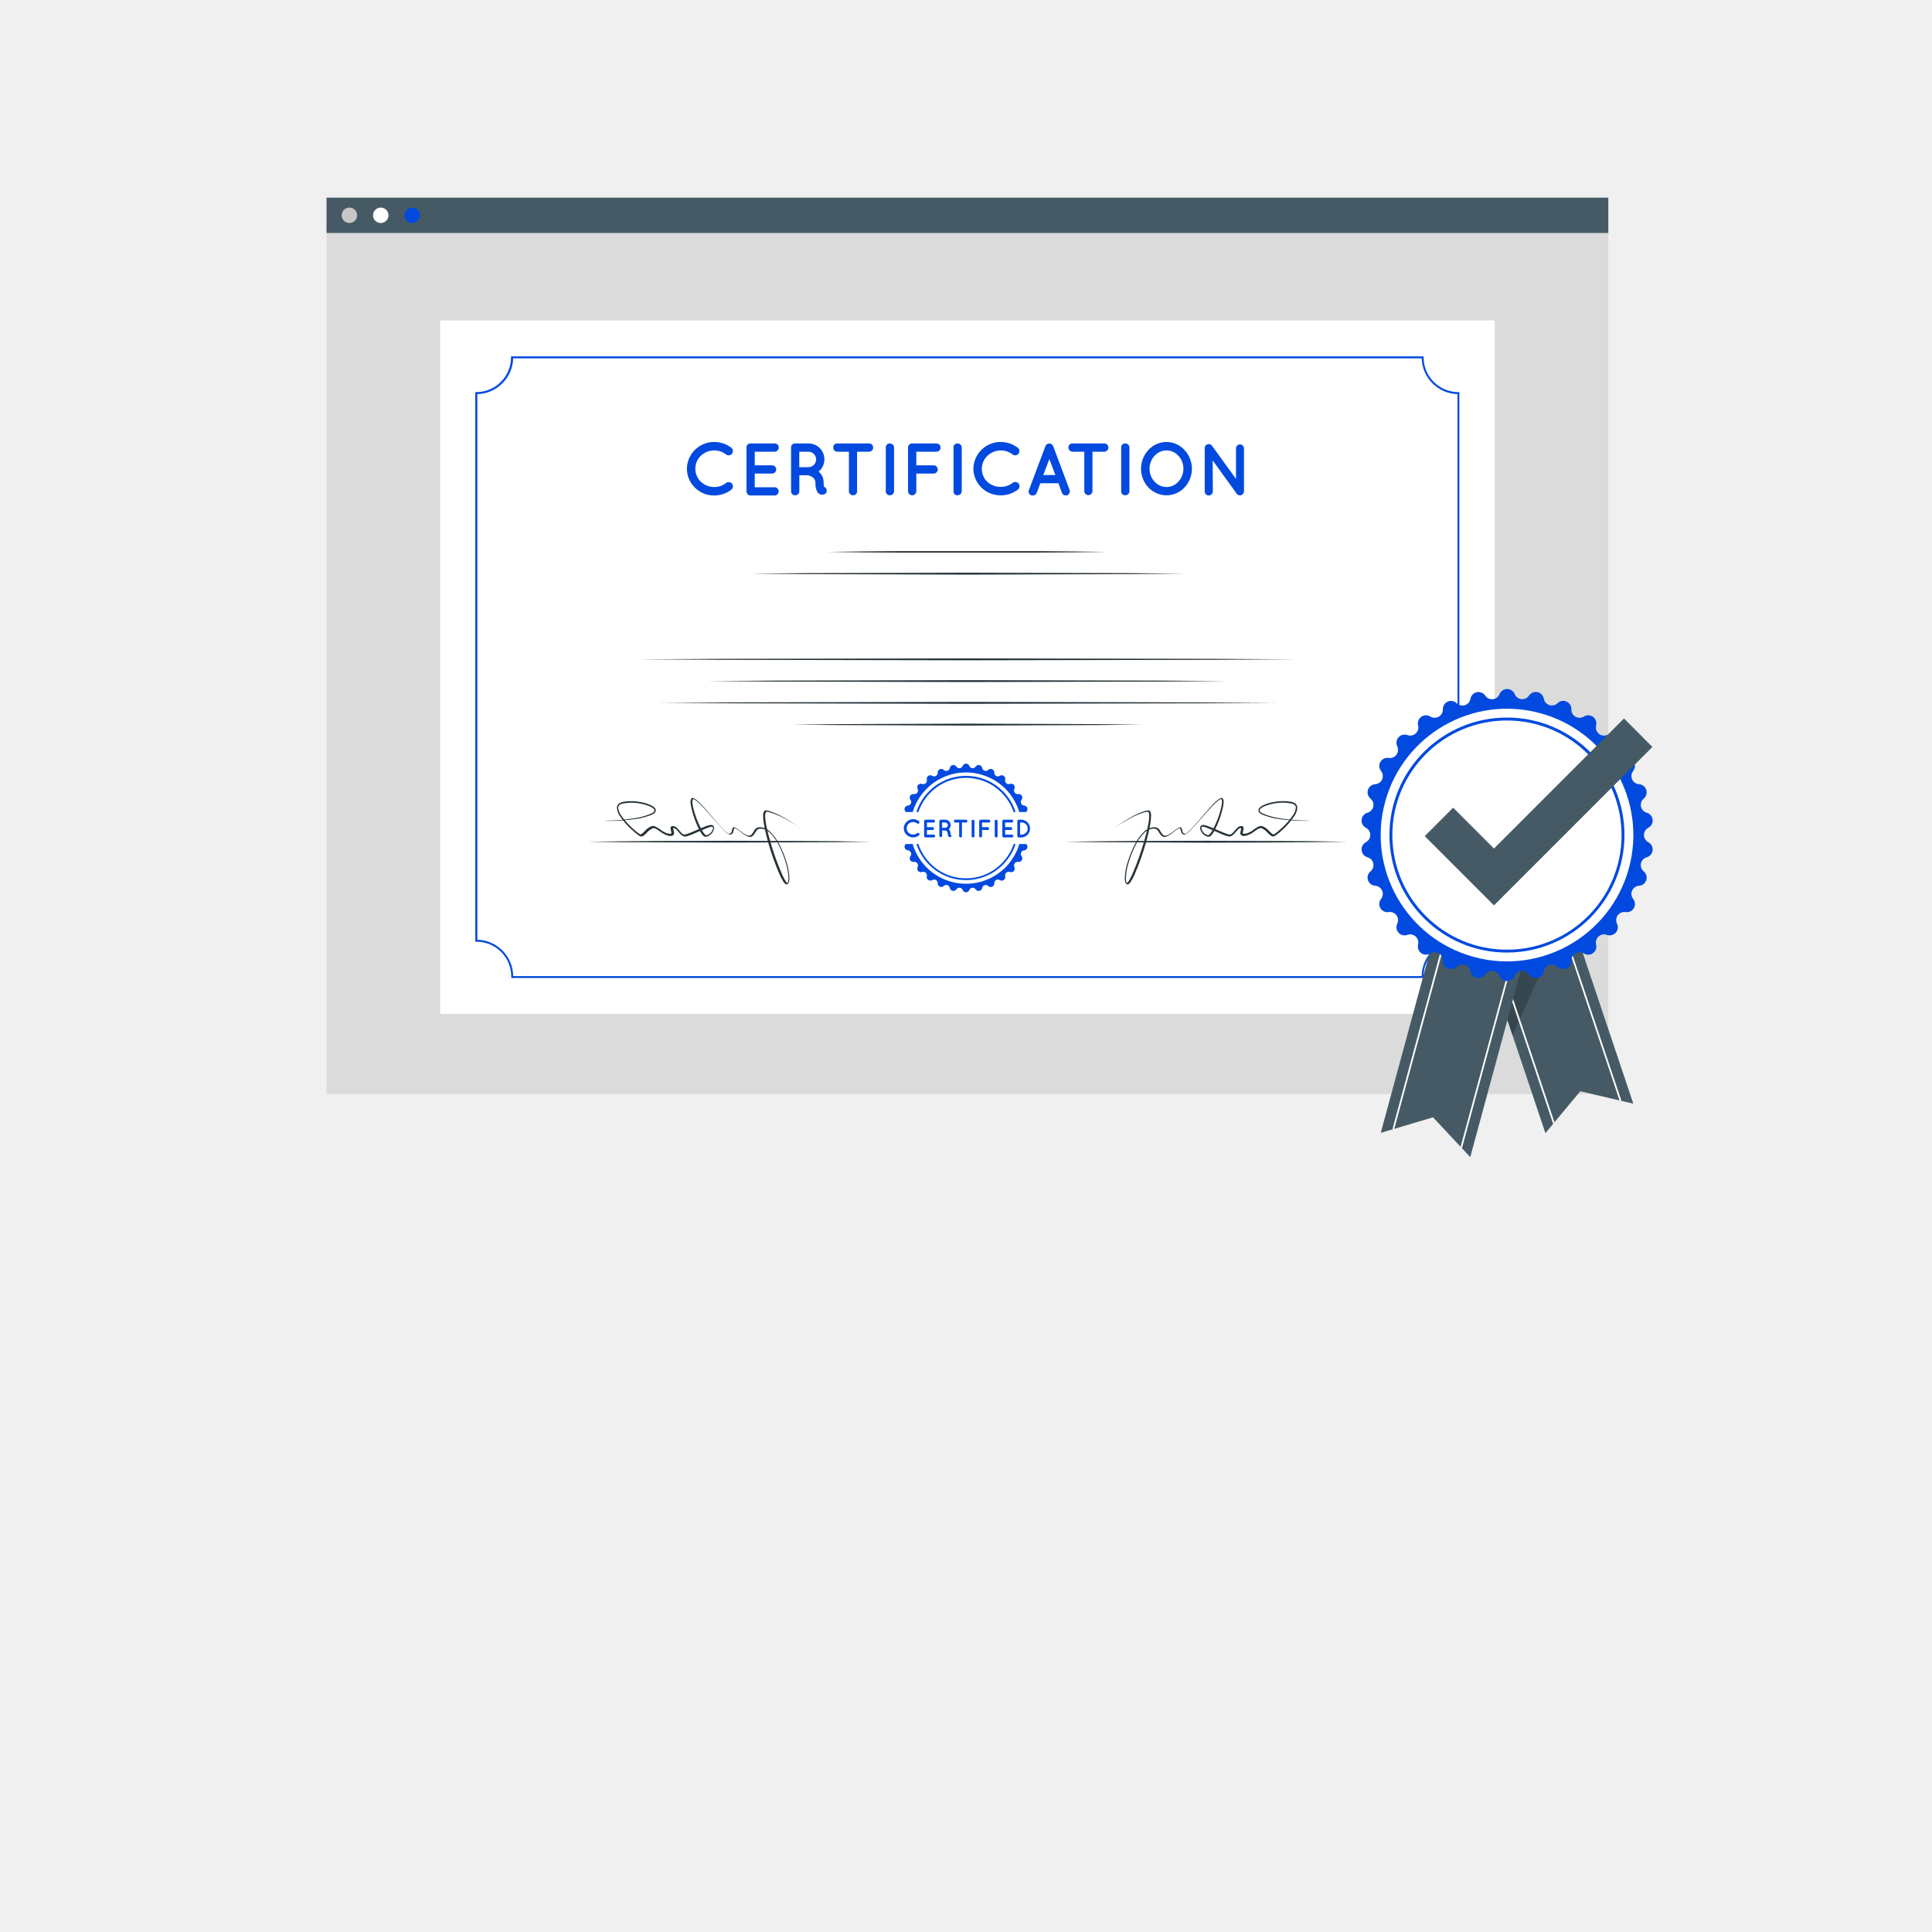
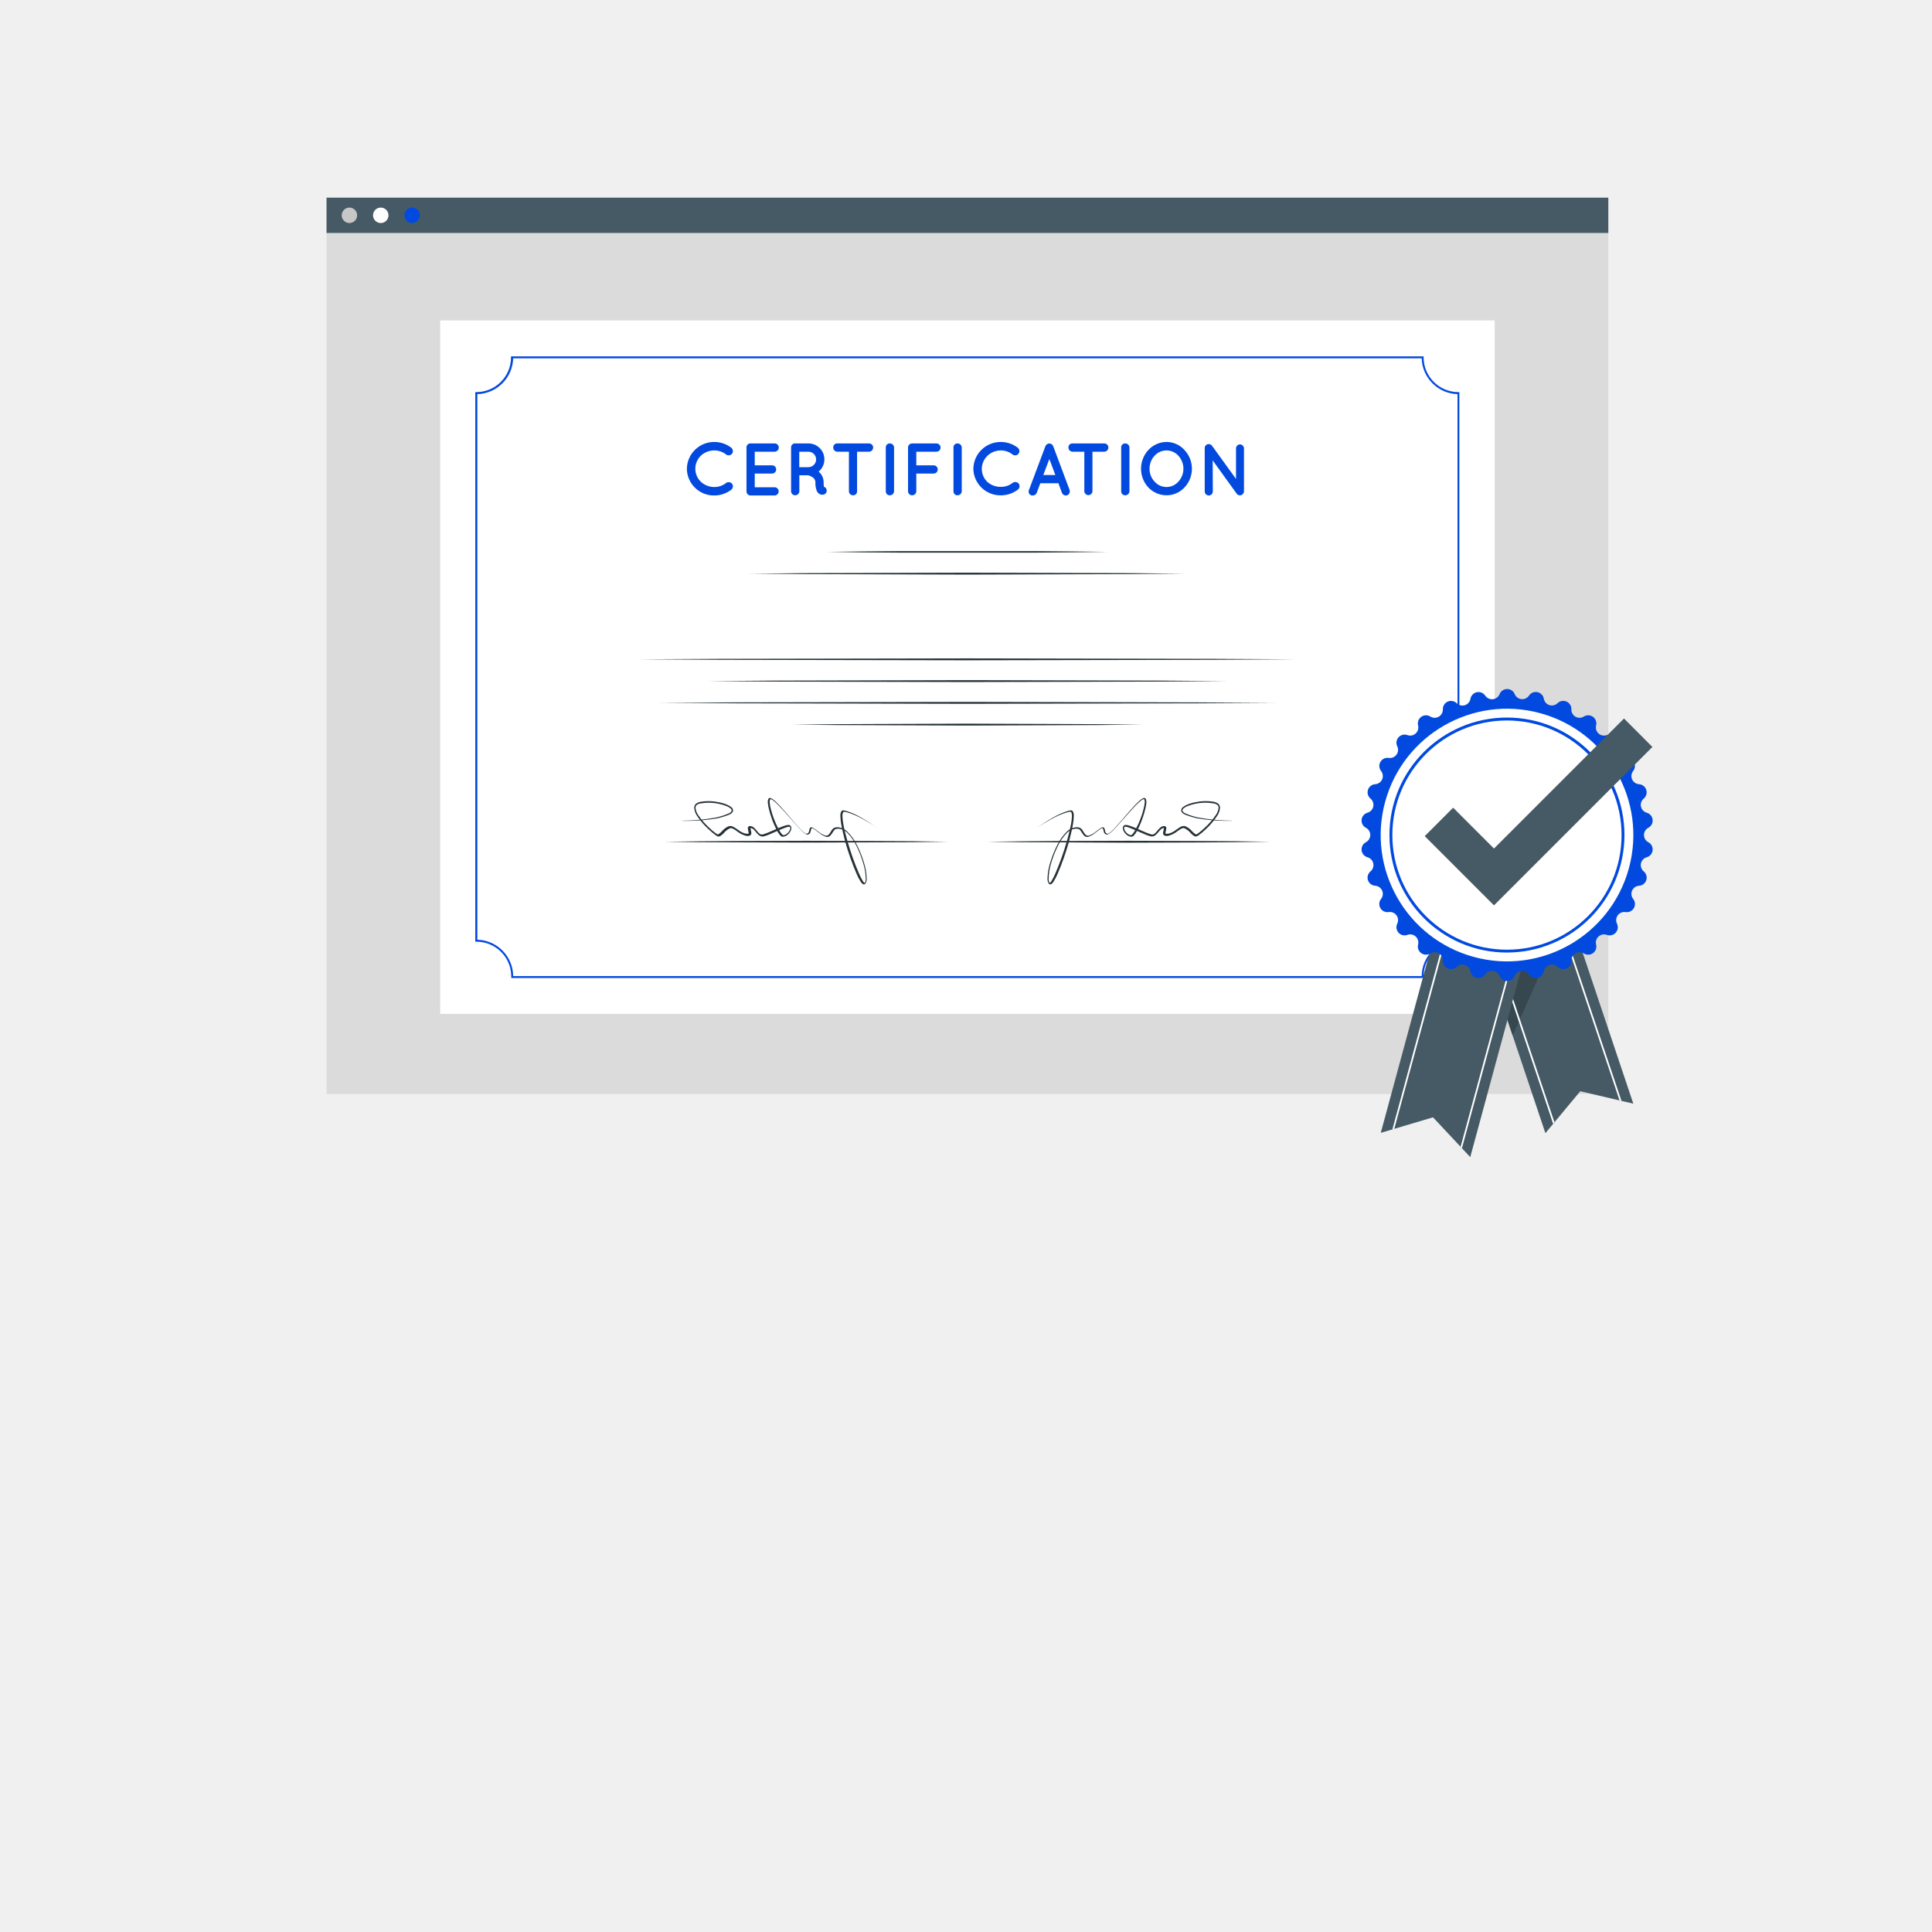
<svg xmlns="http://www.w3.org/2000/svg" viewBox="0 0 500 500">
  <g id="freepik--Screen--inject-2">
    <rect x="84.51" y="51.33" width="331.72" height="231.78" style="fill:#dbdbdb" />
    <rect x="84.51" y="51.15" width="331.72" height="9.14" style="fill:#455a64" />
    <path d="M92.43,55.72a2,2,0,1,1-2-2A2,2,0,0,1,92.43,55.72Z" style="fill:#c7c7c7" />
    <path d="M100.54,55.72a2,2,0,1,1-2-2A2,2,0,0,1,100.54,55.72Z" style="fill:#fff" />
    <path d="M108.66,55.72a2,2,0,1,1-2-2A2,2,0,0,1,108.66,55.72Z" style="fill:#024ADF" />
    <rect x="113.92" y="82.93" width="272.9" height="179.46" style="fill:#fff" />
    <path d="M368.43,253.11H132.31v-.4a9,9,0,0,0-9-9H123V101.48h.25a9,9,0,0,0,9-9v-.25H368.43v.25a9,9,0,0,0,9,9h.25V243.69h-.25a9,9,0,0,0-9,9Zm-235.62-.5H367.93a9.52,9.52,0,0,1,9.27-9.41V102a9.54,9.54,0,0,1-9.27-9.27H132.81a9.54,9.54,0,0,1-9.27,9.27V243.2A9.52,9.52,0,0,1,132.81,252.61Z" style="fill:#024ADF" />
    <path d="M177.76,121.31a7.05,7.05,0,0,1,7.06-6.93,7.25,7.25,0,0,1,4.45,1.5,1.15,1.15,0,0,1,.19,1.54,1.13,1.13,0,0,1-1.54.21,4.83,4.83,0,0,0-3.1-1.06,5.1,5.1,0,0,0-3.47,1.39,4.76,4.76,0,0,0-1.4,3.35,4.68,4.68,0,0,0,1.4,3.34,5.1,5.1,0,0,0,3.47,1.39,4.81,4.81,0,0,0,3.1-1.06,1.17,1.17,0,0,1,1.54.21,1.14,1.14,0,0,1-.19,1.54,7.19,7.19,0,0,1-4.45,1.5A7,7,0,0,1,177.76,121.31Z" style="fill:#024ADF" />
    <path d="M193.19,127.18V115.82a1,1,0,0,1,1.06-1.06h6.3a1.06,1.06,0,0,1,1,1.06,1.08,1.08,0,0,1-1,1.08h-5.22v3.52h4.48a1.07,1.07,0,0,1,0,2.14h-4.48v3.54h5.22a1.07,1.07,0,0,1,0,2.13h-6.3A1.05,1.05,0,0,1,193.19,127.18Z" style="fill:#024ADF" />
    <path d="M213.9,126.64a1.05,1.05,0,0,1-.67,1.34,1.66,1.66,0,0,1-.43.06h0a1.39,1.39,0,0,1-.75-.21,1.74,1.74,0,0,1-.62-.67,5.18,5.18,0,0,1-.4-2.31,1.57,1.57,0,0,0-.24-.83,1.8,1.8,0,0,0-.57-.56,3.78,3.78,0,0,0-1.08-.46h-2.27v4.18a1.07,1.07,0,0,1-1.08,1,1.05,1.05,0,0,1-1.06-1V115.82a1,1,0,0,1,1.06-1.06h3.44a4.11,4.11,0,0,1,4.12,4.14,4.06,4.06,0,0,1-1.5,3.16,3.08,3.08,0,0,1,.68.71,3.68,3.68,0,0,1,.63,2.08,4.65,4.65,0,0,0,.08,1.13A1,1,0,0,1,213.9,126.64Zm-2.69-7.74a2,2,0,0,0-2-2h-2.36v4h2.36A2,2,0,0,0,211.21,118.9Z" style="fill:#024ADF" />
    <path d="M224.87,116.9h-3.06v10.28a1,1,0,0,1-1.05,1,1.05,1.05,0,0,1-1.06-1V116.9h-3a1.07,1.07,0,0,1-1.06-1.08,1,1,0,0,1,1.06-1.06h8.21a1.05,1.05,0,0,1,1.06,1.06A1.08,1.08,0,0,1,224.87,116.9Z" style="fill:#024ADF" />
    <path d="M229.24,115.82a1,1,0,0,1,1.06-1.06,1.07,1.07,0,0,1,1.08,1.06v11.36a1.07,1.07,0,0,1-1.08,1,1,1,0,0,1-1.06-1Z" style="fill:#024ADF" />
    <path d="M235,127.18V115.82a1.05,1.05,0,0,1,1.06-1.06h6.29a1.07,1.07,0,0,1,0,2.14h-5.21v3.52h4.48a1.07,1.07,0,0,1,0,2.14h-4.48v4.62a1.08,1.08,0,0,1-1.08,1A1.05,1.05,0,0,1,235,127.18Z" style="fill:#024ADF" />
    <path d="M246.76,115.82a1,1,0,0,1,1.06-1.06,1.08,1.08,0,0,1,1.08,1.06v11.36a1.08,1.08,0,0,1-1.08,1,1,1,0,0,1-1.06-1Z" style="fill:#024ADF" />
    <path d="M251.9,121.31a7.06,7.06,0,0,1,7.06-6.93,7.23,7.23,0,0,1,4.45,1.5,1.14,1.14,0,0,1,.19,1.54,1.12,1.12,0,0,1-1.54.21,4.83,4.83,0,0,0-3.1-1.06A5.06,5.06,0,0,0,255.5,118a4.73,4.73,0,0,0-1.41,3.35,4.65,4.65,0,0,0,1.41,3.34A5.06,5.06,0,0,0,259,126a4.81,4.81,0,0,0,3.1-1.06,1.17,1.17,0,0,1,1.54.21,1.13,1.13,0,0,1-.19,1.54,7.17,7.17,0,0,1-4.45,1.5A7,7,0,0,1,251.9,121.31Z" style="fill:#024ADF" />
    <path d="M273.92,125.06h-4.68l-.94,2.5a1.09,1.09,0,0,1-1,.67,1,1,0,0,1-1-1.44l4.26-11.34a1.08,1.08,0,0,1,1-.67,1.06,1.06,0,0,1,1,.67l4.25,11.34a1.1,1.1,0,0,1-.63,1.39,1.11,1.11,0,0,1-1.35-.62Zm-.79-2.12-1.56-4.14L270,122.94Z" style="fill:#024ADF" />
    <path d="M285.79,116.9h-3.06v10.28a1.06,1.06,0,0,1-2.11,0V116.9h-3.05a1.08,1.08,0,0,1-1.06-1.08,1,1,0,0,1,1.06-1.06h8.22a1.05,1.05,0,0,1,1.06,1.06A1.08,1.08,0,0,1,285.79,116.9Z" style="fill:#024ADF" />
    <path d="M290.16,115.82a1,1,0,0,1,1.06-1.06,1.07,1.07,0,0,1,1.08,1.06v11.36a1.07,1.07,0,0,1-1.08,1,1,1,0,0,1-1.06-1Z" style="fill:#024ADF" />
    <path d="M306.52,116.44a7.06,7.06,0,0,1,0,9.74,6.29,6.29,0,0,1-4.6,2,6.49,6.49,0,0,1-4.71-2,7.16,7.16,0,0,1,0-9.74,6.42,6.42,0,0,1,4.71-2.06A6.23,6.23,0,0,1,306.52,116.44Zm-.25,4.87a5,5,0,0,0-1.31-3.37,4.14,4.14,0,0,0-6.15,0,4.88,4.88,0,0,0-1.31,3.37,4.79,4.79,0,0,0,1.31,3.34,4.1,4.1,0,0,0,6.15,0A4.88,4.88,0,0,0,306.27,121.31Z" style="fill:#024ADF" />
    <path d="M313.88,127.18a1.05,1.05,0,1,1-2.1,0V116a1,1,0,0,1,.42-.88,1.06,1.06,0,0,1,1.46.23l6.22,8.6V116a1.05,1.05,0,0,1,1-1,1.07,1.07,0,0,1,1.06,1v11.19a1.07,1.07,0,0,1-1.06,1,1,1,0,0,1-.79-.38.31.31,0,0,1-.09-.12l-6.16-8.54Z" style="fill:#024ADF" />
    <path d="M214.18,142.82q9.06-.13,18.1-.19l18.09,0,18.1,0q9,.06,18.09.19-9,.15-18.09.2l-18.1,0-18.09,0Q223.24,143,214.18,142.82Z" style="fill:#263238" />
    <polygon points="194.07 148.46 208.14 148.33 222.22 148.29 250.37 148.21 278.52 148.29 292.6 148.33 306.68 148.46 292.6 148.58 278.52 148.62 250.37 148.71 222.22 148.62 208.14 148.58 194.07 148.46" style="fill:#263238" />
-     <path d="M275.37,217.84q9.18-.14,18.35-.19l18.35-.06,18.35.06q9.18,0,18.35.19-9.16.14-18.35.19l-18.35.06L293.72,218Q284.54,218,275.37,217.84Z" style="fill:#263238" />
-     <path d="M152,217.84q9.18-.14,18.35-.19l18.35-.06,18.35.06q9.18,0,18.36.19Q216.2,218,207,218l-18.35.06L170.32,218Q161.14,218,152,217.84Z" style="fill:#263238" />
+     <g transform="matrix(1, 0, 0, 1, -20, 0)">
+       <path d="M275.37,217.84q9.18-.14,18.35-.19l18.35-.06,18.35.06q9.18,0,18.35.19-9.16.14-18.35.19l-18.35.06L293.72,218Q284.54,218,275.37,217.84Z" style="fill:#263238" />
+       <path d="M288.54,214.1q1.84-1.28,3.8-2.4a18.34,18.34,0,0,1,4.11-1.85,5.54,5.54,0,0,1,.56-.11.61.61,0,0,1,.63.21,2.15,2.15,0,0,1,.26,1.17,14.07,14.07,0,0,1-.23,2.25c-.26,1.48-.63,2.94-1,4.38a67.32,67.32,0,0,1-3,8.49,12.56,12.56,0,0,1-1.06,2,2.94,2.94,0,0,1-.41.47.59.59,0,0,1-.39.17.46.46,0,0,1-.27-.09l-.13-.14a2.19,2.19,0,0,1-.32-1.2,14.89,14.89,0,0,1,.79-4.47,25.68,25.68,0,0,1,1.69-4.19,12.67,12.67,0,0,1,2.63-3.67,4.17,4.17,0,0,1,2.07-1,2.5,2.5,0,0,1,1.18.1,1.8,1.8,0,0,1,.82.84,5.09,5.09,0,0,0,.62.9.91.91,0,0,0,.91.3,5.91,5.91,0,0,0,1.88-1.1c.3-.22.59-.46.9-.67a4.14,4.14,0,0,1,.5-.3.57.57,0,0,1,.62,0c.29.37.22.76.36,1.09a.67.67,0,0,0,.77.49,7,7,0,0,0,1.65-1.44c.5-.54,1-1.11,1.49-1.67,1-1.13,1.94-2.28,2.94-3.39.5-.56,1-1.11,1.55-1.64a8.8,8.8,0,0,1,.86-.74,2.85,2.85,0,0,1,.51-.3.8.8,0,0,1,.33-.08.41.41,0,0,1,.34.19,2,2,0,0,1,.16,1.19,10.06,10.06,0,0,1-.18,1.12,22.6,22.6,0,0,1-.6,2.18,22.12,22.12,0,0,1-1.79,4.16,4.74,4.74,0,0,1-.71.94.82.82,0,0,1-.66.26,1.79,1.79,0,0,1-.6-.17,2.78,2.78,0,0,1-1.51-1.83,1,1,0,0,1,.09-.7.71.71,0,0,1,.29-.28.69.69,0,0,1,.38-.08,4,4,0,0,1,1.16.27c.72.25,1.41.56,2.1.86s1.37.6,2.05.88c.35.13.69.27,1,.37a3.38,3.38,0,0,0,.49.11.77.77,0,0,0,.41-.09c.57-.28.94-1,1.51-1.53a1.78,1.78,0,0,1,1.14-.59.58.58,0,0,1,.46.15.59.59,0,0,1,.16.46,3.33,3.33,0,0,1-.11.61c-.11.33-.15.76-.05.78s.54,0,.85-.05a5.72,5.72,0,0,0,1.89-1c.3-.21.61-.44.95-.64a1.86,1.86,0,0,1,1.25-.3,4.66,4.66,0,0,1,1.92,1.39,4.53,4.53,0,0,0,.8.69c.13.09.26.11.29.08a3.07,3.07,0,0,0,.43-.26,18.57,18.57,0,0,0,1.68-1.42,19,19,0,0,0,2.9-3.33,3.83,3.83,0,0,0,.72-1.94c0-.67-.69-1-1.41-1.09a12.17,12.17,0,0,0-4.38.06,11.69,11.69,0,0,0-2.12.6,4.81,4.81,0,0,0-1,.52c-.27.2-.52.49-.44.76a1.34,1.34,0,0,0,.71.65,10.52,10.52,0,0,0,1,.41c.7.24,1.41.46,2.13.63a49.09,49.09,0,0,0,8.91.85v.05a47.14,47.14,0,0,1-8.95-.65,20.74,20.74,0,0,1-2.18-.61c-.35-.13-.71-.24-1.06-.41a1.6,1.6,0,0,1-.88-.84,1.1,1.1,0,0,1,.54-1.1,4.28,4.28,0,0,1,1-.57,10.32,10.32,0,0,1,2.18-.65,12.58,12.58,0,0,1,4.54-.13,3.11,3.11,0,0,1,1.13.39,1.36,1.36,0,0,1,.65,1.1,4.07,4.07,0,0,1-.77,2.23,18.43,18.43,0,0,1-2.95,3.45,16.47,16.47,0,0,1-1.74,1.47,3.23,3.23,0,0,1-.53.32.85.85,0,0,1-.77-.11,5.67,5.67,0,0,1-.89-.77,4.51,4.51,0,0,0-1.65-1.24c-.55-.08-1.19.43-1.78.85a6.29,6.29,0,0,1-2.07,1.08,1.72,1.72,0,0,1-1.33-.05.8.8,0,0,1-.25-.75,3.54,3.54,0,0,1,.12-.6,2.57,2.57,0,0,0,.09-.49c0-.06,0-.09,0-.06s0,0-.07,0a1.33,1.33,0,0,0-.8.43c-.51.47-.86,1.2-1.65,1.62a1.17,1.17,0,0,1-.67.13,2.77,2.77,0,0,1-.6-.13c-.37-.11-.72-.25-1.07-.39-.7-.29-1.38-.6-2.07-.9s-1.36-.61-2.05-.85a3.76,3.76,0,0,0-1-.26c-.24,0-.38.2-.31.52a2.36,2.36,0,0,0,1.24,1.53,1.59,1.59,0,0,0,.47.14c.1,0,.21,0,.34-.16a4,4,0,0,0,.64-.84,21.66,21.66,0,0,0,1.81-4,20.73,20.73,0,0,0,.61-2.14,8.29,8.29,0,0,0,.19-1.09,1.81,1.81,0,0,0-.08-1c-.11-.19-.53,0-.8.25a9.29,9.29,0,0,0-.84.71c-.54.51-1.05,1.06-1.55,1.61-1,1.1-2,2.24-3,3.36-.5.56-1,1.12-1.51,1.67a6.5,6.5,0,0,1-1.74,1.46.83.83,0,0,1-1-.58c-.14-.36-.13-.8-.33-1s-.27,0-.43.06a3.21,3.21,0,0,0-.46.29c-.3.21-.59.45-.89.68a6.08,6.08,0,0,1-1.95,1.16,1.14,1.14,0,0,1-1.12-.35,5.73,5.73,0,0,1-.67-.93c-.2-.31-.4-.64-.7-.74a2.32,2.32,0,0,0-1-.07,3.91,3.91,0,0,0-1.91.94,12.54,12.54,0,0,0-2.52,3.61,25.8,25.8,0,0,0-1.63,4.14,14.83,14.83,0,0,0-.72,4.34,1.79,1.79,0,0,0,.23.94l.06.07s0,0,0,0a.25.25,0,0,0,.1-.07,2.07,2.07,0,0,0,.32-.38,17.06,17.06,0,0,0,1-1.94,67.32,67.32,0,0,0,3-8.4,44.3,44.3,0,0,0,1.07-4.34,11.77,11.77,0,0,0,.25-2.2,1.87,1.87,0,0,0-.19-1c-.09-.12-.18-.15-.38-.11a3.29,3.29,0,0,0-.53.1,19.06,19.06,0,0,0-4.09,1.74c-1.31.71-2.6,1.48-3.85,2.29Z" style="fill:#263238" />
+     </g>
    <polygon points="317.68 176.27 300.85 176.39 284.02 176.43 250.37 176.51 216.72 176.43 199.89 176.39 183.07 176.27 199.89 176.14 216.72 176.1 250.37 176.02 284.02 176.1 300.85 176.14 317.68 176.27" style="fill:#263238" />
    <polygon points="335.43 170.63 314.17 170.76 292.9 170.8 250.37 170.88 207.84 170.8 186.57 170.76 165.31 170.63 186.57 170.51 207.84 170.47 250.37 170.39 292.9 170.47 314.17 170.51 335.43 170.63" style="fill:#263238" />
    <polygon points="330.07 181.9 310.14 182.02 290.22 182.06 250.37 182.15 210.52 182.06 190.6 182.02 170.67 181.9 190.6 181.77 210.52 181.73 250.37 181.65 290.22 181.73 310.14 181.78 330.07 181.9" style="fill:#263238" />
    <polygon points="295.64 187.53 284.32 187.65 273.01 187.69 250.37 187.78 227.74 187.69 216.42 187.65 205.1 187.53 216.42 187.41 227.74 187.36 250.37 187.28 273.01 187.36 284.32 187.41 295.64 187.53" style="fill:#263238" />
-     <path d="M288.54,214.1q1.84-1.28,3.8-2.4a18.34,18.34,0,0,1,4.11-1.85,5.54,5.54,0,0,1,.56-.11.61.61,0,0,1,.63.21,2.15,2.15,0,0,1,.26,1.17,14.07,14.07,0,0,1-.23,2.25c-.26,1.48-.63,2.94-1,4.38a67.32,67.32,0,0,1-3,8.49,12.56,12.56,0,0,1-1.06,2,2.94,2.94,0,0,1-.41.47.59.59,0,0,1-.39.17.46.46,0,0,1-.27-.09l-.13-.14a2.19,2.19,0,0,1-.32-1.2,14.89,14.89,0,0,1,.79-4.47,25.68,25.68,0,0,1,1.69-4.19,12.67,12.67,0,0,1,2.63-3.67,4.17,4.17,0,0,1,2.07-1,2.5,2.5,0,0,1,1.18.1,1.8,1.8,0,0,1,.82.84,5.09,5.09,0,0,0,.62.9.91.91,0,0,0,.91.3,5.91,5.91,0,0,0,1.88-1.1c.3-.22.59-.46.9-.67a4.14,4.14,0,0,1,.5-.3.57.57,0,0,1,.62,0c.29.37.22.76.36,1.09a.67.67,0,0,0,.77.49,7,7,0,0,0,1.65-1.44c.5-.54,1-1.11,1.49-1.67,1-1.13,1.94-2.28,2.94-3.39.5-.56,1-1.11,1.55-1.64a8.8,8.8,0,0,1,.86-.74,2.85,2.85,0,0,1,.51-.3.8.8,0,0,1,.33-.08.41.41,0,0,1,.34.19,2,2,0,0,1,.16,1.19,10.06,10.06,0,0,1-.18,1.12,22.6,22.6,0,0,1-.6,2.18,22.12,22.12,0,0,1-1.79,4.16,4.74,4.74,0,0,1-.71.94.82.82,0,0,1-.66.26,1.79,1.79,0,0,1-.6-.17,2.78,2.78,0,0,1-1.51-1.83,1,1,0,0,1,.09-.7.71.71,0,0,1,.29-.28.69.69,0,0,1,.38-.08,4,4,0,0,1,1.16.27c.72.25,1.41.56,2.1.86s1.37.6,2.05.88c.35.13.69.27,1,.37a3.38,3.38,0,0,0,.49.11.77.77,0,0,0,.41-.09c.57-.28.94-1,1.51-1.53a1.78,1.78,0,0,1,1.14-.59.58.58,0,0,1,.46.15.59.59,0,0,1,.16.46,3.33,3.33,0,0,1-.11.61c-.11.33-.15.76-.05.78s.54,0,.85-.05a5.72,5.72,0,0,0,1.89-1c.3-.21.61-.44.95-.64a1.86,1.86,0,0,1,1.25-.3,4.66,4.66,0,0,1,1.92,1.39,4.53,4.53,0,0,0,.8.69c.13.09.26.11.29.08a3.07,3.07,0,0,0,.43-.26,18.57,18.57,0,0,0,1.68-1.42,19,19,0,0,0,2.9-3.33,3.83,3.83,0,0,0,.72-1.94c0-.67-.69-1-1.41-1.09a12.17,12.17,0,0,0-4.38.06,11.69,11.69,0,0,0-2.12.6,4.81,4.81,0,0,0-1,.52c-.27.2-.52.49-.44.76a1.34,1.34,0,0,0,.71.65,10.52,10.52,0,0,0,1,.41c.7.24,1.41.46,2.13.63a49.09,49.09,0,0,0,8.91.85v.05a47.14,47.14,0,0,1-8.95-.65,20.74,20.74,0,0,1-2.18-.61c-.35-.13-.71-.24-1.06-.41a1.6,1.6,0,0,1-.88-.84,1.1,1.1,0,0,1,.54-1.1,4.28,4.28,0,0,1,1-.57,10.32,10.32,0,0,1,2.18-.65,12.58,12.58,0,0,1,4.54-.13,3.11,3.11,0,0,1,1.13.39,1.36,1.36,0,0,1,.65,1.1,4.07,4.07,0,0,1-.77,2.23,18.43,18.43,0,0,1-2.95,3.45,16.47,16.47,0,0,1-1.74,1.47,3.23,3.23,0,0,1-.53.32.85.85,0,0,1-.77-.11,5.67,5.67,0,0,1-.89-.77,4.51,4.51,0,0,0-1.65-1.24c-.55-.08-1.19.43-1.78.85a6.29,6.29,0,0,1-2.07,1.08,1.72,1.72,0,0,1-1.33-.05.8.8,0,0,1-.25-.75,3.54,3.54,0,0,1,.12-.6,2.57,2.57,0,0,0,.09-.49c0-.06,0-.09,0-.06s0,0-.07,0a1.33,1.33,0,0,0-.8.43c-.51.47-.86,1.2-1.65,1.62a1.17,1.17,0,0,1-.67.13,2.77,2.77,0,0,1-.6-.13c-.37-.11-.72-.25-1.07-.39-.7-.29-1.38-.6-2.07-.9s-1.36-.61-2.05-.85a3.76,3.76,0,0,0-1-.26c-.24,0-.38.2-.31.52a2.36,2.36,0,0,0,1.24,1.53,1.59,1.59,0,0,0,.47.14c.1,0,.21,0,.34-.16a4,4,0,0,0,.64-.84,21.66,21.66,0,0,0,1.81-4,20.73,20.73,0,0,0,.61-2.14,8.29,8.29,0,0,0,.19-1.09,1.81,1.81,0,0,0-.08-1c-.11-.19-.53,0-.8.25a9.29,9.29,0,0,0-.84.71c-.54.51-1.05,1.06-1.55,1.61-1,1.1-2,2.24-3,3.36-.5.56-1,1.12-1.51,1.67a6.5,6.5,0,0,1-1.74,1.46.83.83,0,0,1-1-.58c-.14-.36-.13-.8-.33-1s-.27,0-.43.06a3.21,3.21,0,0,0-.46.29c-.3.21-.59.45-.89.68a6.08,6.08,0,0,1-1.95,1.16,1.14,1.14,0,0,1-1.12-.35,5.73,5.73,0,0,1-.67-.93c-.2-.31-.4-.64-.7-.74a2.32,2.32,0,0,0-1-.07,3.91,3.91,0,0,0-1.91.94,12.54,12.54,0,0,0-2.52,3.61,25.8,25.8,0,0,0-1.63,4.14,14.83,14.83,0,0,0-.72,4.34,1.79,1.79,0,0,0,.23.94l.06.07s0,0,0,0a.25.25,0,0,0,.1-.07,2.07,2.07,0,0,0,.32-.38,17.06,17.06,0,0,0,1-1.94,67.32,67.32,0,0,0,3-8.4,44.3,44.3,0,0,0,1.07-4.34,11.77,11.77,0,0,0,.25-2.2,1.87,1.87,0,0,0-.19-1c-.09-.12-.18-.15-.38-.11a3.29,3.29,0,0,0-.53.1,19.06,19.06,0,0,0-4.09,1.74c-1.31.71-2.6,1.48-3.85,2.29Z" style="fill:#263238" />
-     <path d="M206.85,214.1q-1.84-1.28-3.8-2.4a18.34,18.34,0,0,0-4.11-1.85,5.22,5.22,0,0,0-.57-.11.6.6,0,0,0-.62.21,2.15,2.15,0,0,0-.26,1.17,13,13,0,0,0,.23,2.25c.26,1.48.63,2.94,1,4.38a67.32,67.32,0,0,0,3,8.49,12.56,12.56,0,0,0,1.06,2,2.51,2.51,0,0,0,.41.47.59.59,0,0,0,.39.17.48.48,0,0,0,.27-.09l.13-.14a2.28,2.28,0,0,0,.32-1.2,15.21,15.21,0,0,0-.79-4.47,26.6,26.6,0,0,0-1.69-4.19,12.71,12.71,0,0,0-2.64-3.67,4.09,4.09,0,0,0-2.07-1,2.46,2.46,0,0,0-1.17.1,1.8,1.8,0,0,0-.82.84,5.09,5.09,0,0,1-.62.9.92.92,0,0,1-.91.3,5.8,5.8,0,0,1-1.88-1.1c-.3-.22-.6-.46-.91-.67a3.37,3.37,0,0,0-.49-.3.57.57,0,0,0-.62,0c-.29.37-.22.76-.36,1.09a.67.67,0,0,1-.77.49,6.58,6.58,0,0,1-1.65-1.44c-.51-.54-1-1.11-1.49-1.67-1-1.13-1.94-2.28-2.94-3.39-.5-.56-1-1.11-1.55-1.64a8.8,8.8,0,0,0-.86-.74,2.85,2.85,0,0,0-.51-.3.84.84,0,0,0-.33-.08.45.45,0,0,0-.35.19,2,2,0,0,0-.15,1.19,10.06,10.06,0,0,0,.18,1.12,22.6,22.6,0,0,0,.6,2.18,22.12,22.12,0,0,0,1.79,4.16,4.74,4.74,0,0,0,.71.94.82.82,0,0,0,.66.26,1.79,1.79,0,0,0,.6-.17,2.78,2.78,0,0,0,1.51-1.83,1.1,1.1,0,0,0-.09-.7.78.78,0,0,0-.29-.28.72.72,0,0,0-.39-.08,4.19,4.19,0,0,0-1.16.27c-.72.25-1.4.56-2.09.86s-1.37.6-2.06.88c-.34.13-.68.27-1,.37a3.22,3.22,0,0,1-.5.11.79.79,0,0,1-.41-.09c-.56-.28-.94-1-1.5-1.53a1.81,1.81,0,0,0-1.14-.59.58.58,0,0,0-.46.15.59.59,0,0,0-.16.46,3.33,3.33,0,0,0,.11.61c.1.33.15.76.05.78s-.54,0-.85-.05a5.72,5.72,0,0,1-1.89-1c-.3-.21-.61-.44-1-.64a1.82,1.82,0,0,0-1.24-.3,4.66,4.66,0,0,0-1.92,1.39,4.53,4.53,0,0,1-.8.69c-.13.09-.26.11-.29.08a3.07,3.07,0,0,1-.43-.26,17.4,17.4,0,0,1-1.69-1.42,19.41,19.41,0,0,1-2.89-3.33A3.74,3.74,0,0,1,160,209c0-.67.69-1,1.4-1.09a12.23,12.23,0,0,1,4.39.06,11.93,11.93,0,0,1,2.12.6,5.46,5.46,0,0,1,1,.52c.27.2.52.49.44.76a1.33,1.33,0,0,1-.72.65,10.33,10.33,0,0,1-1,.41,22,22,0,0,1-2.14.63,48.89,48.89,0,0,1-8.9.85v.05a47.19,47.19,0,0,0,9-.65,20.74,20.74,0,0,0,2.18-.61c.35-.13.71-.24,1.06-.41a1.6,1.6,0,0,0,.88-.84,1.1,1.1,0,0,0-.54-1.1,4.48,4.48,0,0,0-1-.57,10.5,10.5,0,0,0-2.18-.65,12.59,12.59,0,0,0-4.54-.13,3.22,3.22,0,0,0-1.14.39,1.38,1.38,0,0,0-.65,1.1,4.24,4.24,0,0,0,.77,2.23,18.11,18.11,0,0,0,3,3.45,16.47,16.47,0,0,0,1.74,1.47,3.58,3.58,0,0,0,.52.32.84.84,0,0,0,.77-.11,5.34,5.34,0,0,0,.9-.77,4.51,4.51,0,0,1,1.65-1.24c.55-.08,1.19.43,1.78.85a6.29,6.29,0,0,0,2.07,1.08,1.7,1.7,0,0,0,1.32-.05.79.79,0,0,0,.26-.75,3.54,3.54,0,0,0-.12-.6,2.57,2.57,0,0,1-.09-.49c0-.06,0-.09,0-.06s0,0,.07,0a1.33,1.33,0,0,1,.8.43c.51.47.85,1.2,1.64,1.62a1.22,1.22,0,0,0,.68.13,2.77,2.77,0,0,0,.6-.13c.37-.11.72-.25,1.07-.39.7-.29,1.38-.6,2.07-.9s1.36-.61,2.05-.85a3.76,3.76,0,0,1,1-.26c.24,0,.38.2.31.52a2.36,2.36,0,0,1-1.24,1.53,1.59,1.59,0,0,1-.47.14c-.1,0-.21,0-.34-.16a4,4,0,0,1-.64-.84,21.66,21.66,0,0,1-1.81-4c-.24-.71-.45-1.42-.62-2.14a8.26,8.26,0,0,1-.18-1.09,1.81,1.81,0,0,1,.08-1c.11-.19.53,0,.8.25a9.29,9.29,0,0,1,.84.71c.54.51,1,1.06,1.55,1.61,1,1.1,2,2.24,3,3.36.5.56,1,1.12,1.51,1.67a6.62,6.62,0,0,0,1.73,1.46.84.84,0,0,0,1-.58c.14-.36.13-.8.32-1s.28,0,.43.06a3.31,3.31,0,0,1,.47.29c.3.21.59.45.89.68a6.08,6.08,0,0,0,1.95,1.16,1.14,1.14,0,0,0,1.12-.35,5.73,5.73,0,0,0,.67-.93c.2-.31.4-.64.7-.74a2.31,2.31,0,0,1,1-.07,3.91,3.91,0,0,1,1.91.94,12.54,12.54,0,0,1,2.52,3.61,25.75,25.75,0,0,1,1.62,4.14,14.52,14.52,0,0,1,.73,4.34,1.89,1.89,0,0,1-.23.94l-.07.07h0a.25.25,0,0,1-.1-.07,2.07,2.07,0,0,1-.32-.38,15.61,15.61,0,0,1-1-1.94,67.37,67.37,0,0,1-3-8.4c-.41-1.44-.79-2.88-1.07-4.34a13.73,13.73,0,0,1-.25-2.2,2,2,0,0,1,.2-1c.09-.12.18-.15.38-.11a3.51,3.51,0,0,1,.53.1,19.27,19.27,0,0,1,4.09,1.74c1.31.71,2.6,1.48,3.85,2.29Z" style="fill:#263238" />
-     <path d="M250.86,198.22h0a.93.93,0,0,0,1.64.17h0a.93.93,0,0,1,1.69.36h0a.93.93,0,0,0,1.56.51h0a.92.92,0,0,1,1.57.7h0a.93.93,0,0,0,1.43.82h0a.92.92,0,0,1,1.39,1h0a.93.93,0,0,0,1.23,1.1h0a.93.93,0,0,1,1.15,1.29h0a.93.93,0,0,0,1,1.33h0a.93.93,0,0,1,.86,1.49h0a.93.93,0,0,0,.67,1.5h0a.93.93,0,0,1,.53,1.64h0a.93.93,0,0,0,.34,1.61h0a.93.93,0,0,1,.18,1.72h0a.93.93,0,0,0,0,1.64h0a.93.93,0,0,1-.18,1.72h0a.92.92,0,0,0-.34,1.6h0a.94.94,0,0,1-.53,1.65h0a.93.93,0,0,0-.67,1.5h0a.93.93,0,0,1-.86,1.49h0a.93.93,0,0,0-1,1.33h0a.93.93,0,0,1-1.15,1.28h0a.94.94,0,0,0-1.23,1.1h0a.93.93,0,0,1-1.39,1h0a.93.93,0,0,0-1.43.82h0a.92.92,0,0,1-1.57.7h0a.93.93,0,0,0-1.56.51h0a.93.93,0,0,1-1.69.36h0a.93.93,0,0,0-1.64.17h0a.92.92,0,0,1-1.72,0h0a.93.93,0,0,0-1.64-.17h0a.93.93,0,0,1-1.69-.36h0a.93.93,0,0,0-1.56-.51h0a.92.92,0,0,1-1.57-.7h0a.93.93,0,0,0-1.43-.82h0a.93.93,0,0,1-1.39-1h0a.94.94,0,0,0-1.23-1.1h0a.93.93,0,0,1-1.15-1.28h0a.93.93,0,0,0-1-1.33h0a.93.93,0,0,1-.86-1.49h0a.93.93,0,0,0-.67-1.5h0a.94.94,0,0,1-.53-1.65h0a.92.92,0,0,0-.34-1.6h0a.93.93,0,0,1-.18-1.72h0a.93.93,0,0,0,0-1.64h0a.93.93,0,0,1,.18-1.72h0a.93.93,0,0,0,.34-1.61h0a.93.93,0,0,1,.53-1.64h0a.93.93,0,0,0,.67-1.5h0a.93.93,0,0,1,.86-1.49h0a.93.93,0,0,0,1-1.33h0a.93.93,0,0,1,1.15-1.29h0a.93.93,0,0,0,1.23-1.1h0a.92.92,0,0,1,1.39-1h0a.93.93,0,0,0,1.43-.82h0a.92.92,0,0,1,1.57-.7h0a.93.93,0,0,0,1.56-.51h0a.93.93,0,0,1,1.69-.36h0a.93.93,0,0,0,1.64-.17h0A.92.92,0,0,1,250.86,198.22Z" style="fill:#024ADF" />
-     <circle cx="250" cy="214.29" r="14.4" transform="translate(-65.86 121.28) rotate(-24.19)" style="fill:#fff" />
-     <path d="M250,227.76a13.48,13.48,0,1,1,13.48-13.47A13.49,13.49,0,0,1,250,227.76Zm0-26.45a13,13,0,1,0,13,13A13,13,0,0,0,250,201.31Z" style="fill:#024ADF" />
-     <rect x="228.14" y="210.15" width="43.72" height="8.28" style="fill:#fff" />
-     <path d="M233.89,214.37A2.41,2.41,0,0,1,236.3,212a2.48,2.48,0,0,1,1.52.51.4.4,0,0,1,.06.53.38.38,0,0,1-.52.07,1.62,1.62,0,0,0-1.06-.36,1.73,1.73,0,0,0-1.18.47,1.6,1.6,0,0,0-.48,1.14,1.57,1.57,0,0,0,.48,1.14,1.74,1.74,0,0,0,1.18.48,1.65,1.65,0,0,0,1.06-.37.39.39,0,0,1,.52.08.39.39,0,0,1-.06.52,2.48,2.48,0,0,1-1.52.51A2.4,2.4,0,0,1,233.89,214.37Z" style="fill:#024ADF" />
-     <path d="M239.16,216.37V212.5a.36.36,0,0,1,.36-.36h2.15a.37.37,0,0,1,0,.73h-1.78v1.2h1.53a.37.37,0,0,1,0,.73h-1.53V216h1.78a.36.36,0,1,1,0,.72h-2.15A.36.36,0,0,1,239.16,216.37Z" style="fill:#024ADF" />
-     <path d="M246.22,216.19a.36.36,0,0,1-.23.46l-.14,0h0a.45.45,0,0,1-.25-.07.66.66,0,0,1-.21-.23,1.8,1.8,0,0,1-.14-.79.52.52,0,0,0-.08-.28.52.52,0,0,0-.2-.19.94.94,0,0,0-.36-.16h-.78v1.42a.37.37,0,0,1-.73,0V212.5a.36.36,0,0,1,.36-.36h1.18a1.4,1.4,0,0,1,1.4,1.41,1.38,1.38,0,0,1-.51,1.08.76.76,0,0,1,.23.24,1.25,1.25,0,0,1,.22.71,1.8,1.8,0,0,0,0,.39A.34.34,0,0,1,246.22,216.19Zm-.91-2.64a.68.68,0,0,0-.68-.68h-.81v1.35h.81A.68.68,0,0,0,245.31,213.55Z" style="fill:#024ADF" />
-     <path d="M250,212.87h-1.05v3.5a.35.35,0,0,1-.36.36.36.36,0,0,1-.36-.36v-3.5h-1a.36.36,0,0,1-.36-.37.35.35,0,0,1,.36-.36H250a.36.36,0,0,1,.36.36A.37.37,0,0,1,250,212.87Z" style="fill:#024ADF" />
-     <path d="M251.46,212.5a.36.36,0,0,1,.36-.36.37.37,0,0,1,.37.36v3.87a.36.36,0,0,1-.37.36.35.35,0,0,1-.36-.36Z" style="fill:#024ADF" />
-     <path d="M253.42,216.37V212.5a.36.36,0,0,1,.36-.36h2.15a.37.37,0,0,1,.36.36.37.37,0,0,1-.36.37h-1.78v1.2h1.53a.37.37,0,0,1,0,.73h-1.53v1.57a.37.37,0,0,1-.37.36A.36.36,0,0,1,253.42,216.37Z" style="fill:#024ADF" />
-     <path d="M257.44,212.5a.36.36,0,0,1,.36-.36.37.37,0,0,1,.37.36v3.87a.36.36,0,0,1-.37.36.35.35,0,0,1-.36-.36Z" style="fill:#024ADF" />
-     <path d="M259.4,216.37V212.5a.35.35,0,0,1,.36-.36h2.14a.37.37,0,0,1,0,.73h-1.78v1.2h1.53a.37.37,0,0,1,0,.73h-1.53V216h1.78a.36.36,0,1,1,0,.72h-2.14A.35.35,0,0,1,259.4,216.37Z" style="fill:#024ADF" />
-     <path d="M263.29,216.37V212.5a.36.36,0,0,1,.36-.36h.78a2.3,2.3,0,0,1,0,4.59h-.78A.36.36,0,0,1,263.29,216.37ZM264,216h.41a1.58,1.58,0,0,0,1.56-1.58,1.56,1.56,0,0,0-1.56-1.56H264Z" style="fill:#024ADF" />
+     <g transform="matrix(1, 0, 0, 1, 20, 0)">
+       <path d="M152,217.84q9.18-.14,18.35-.19l18.35-.06,18.35.06q9.18,0,18.36.19Q216.2,218,207,218l-18.35.06L170.32,218Q161.14,218,152,217.84Z" style="fill:#263238" />
+       <path d="M206.85,214.1q-1.84-1.28-3.8-2.4a18.34,18.34,0,0,0-4.11-1.85,5.22,5.22,0,0,0-.57-.11.6.6,0,0,0-.62.21,2.15,2.15,0,0,0-.26,1.17,13,13,0,0,0,.23,2.25c.26,1.48.63,2.94,1,4.38a67.32,67.32,0,0,0,3,8.49,12.56,12.56,0,0,0,1.06,2,2.51,2.51,0,0,0,.41.47.59.59,0,0,0,.39.17.48.48,0,0,0,.27-.09l.13-.14a2.28,2.28,0,0,0,.32-1.2,15.21,15.21,0,0,0-.79-4.47,26.6,26.6,0,0,0-1.69-4.19,12.71,12.71,0,0,0-2.64-3.67,4.09,4.09,0,0,0-2.07-1,2.46,2.46,0,0,0-1.17.1,1.8,1.8,0,0,0-.82.84,5.09,5.09,0,0,1-.62.9.92.92,0,0,1-.91.3,5.8,5.8,0,0,1-1.88-1.1c-.3-.22-.6-.46-.91-.67a3.37,3.37,0,0,0-.49-.3.57.57,0,0,0-.62,0c-.29.37-.22.76-.36,1.09a.67.67,0,0,1-.77.49,6.58,6.58,0,0,1-1.65-1.44c-.51-.54-1-1.11-1.49-1.67-1-1.13-1.94-2.28-2.94-3.39-.5-.56-1-1.11-1.55-1.64a8.8,8.8,0,0,0-.86-.74,2.85,2.85,0,0,0-.51-.3.84.84,0,0,0-.33-.08.45.45,0,0,0-.35.19,2,2,0,0,0-.15,1.19,10.06,10.06,0,0,0,.18,1.12,22.6,22.6,0,0,0,.6,2.18,22.12,22.12,0,0,0,1.79,4.16,4.74,4.74,0,0,0,.71.94.82.82,0,0,0,.66.26,1.79,1.79,0,0,0,.6-.17,2.78,2.78,0,0,0,1.51-1.83,1.1,1.1,0,0,0-.09-.7.78.78,0,0,0-.29-.28.72.72,0,0,0-.39-.08,4.19,4.19,0,0,0-1.16.27c-.72.25-1.4.56-2.09.86s-1.37.6-2.06.88c-.34.13-.68.27-1,.37a3.22,3.22,0,0,1-.5.11.79.79,0,0,1-.41-.09c-.56-.28-.94-1-1.5-1.53a1.81,1.81,0,0,0-1.14-.59.58.58,0,0,0-.46.15.59.59,0,0,0-.16.46,3.33,3.33,0,0,0,.11.61c.1.33.15.76.05.78s-.54,0-.85-.05a5.72,5.72,0,0,1-1.89-1c-.3-.21-.61-.44-1-.64a1.82,1.82,0,0,0-1.24-.3,4.66,4.66,0,0,0-1.92,1.39,4.53,4.53,0,0,1-.8.69c-.13.09-.26.11-.29.08a3.07,3.07,0,0,1-.43-.26,17.4,17.4,0,0,1-1.69-1.42,19.41,19.41,0,0,1-2.89-3.33A3.74,3.74,0,0,1,160,209c0-.67.69-1,1.4-1.09a12.23,12.23,0,0,1,4.39.06,11.93,11.93,0,0,1,2.12.6,5.46,5.46,0,0,1,1,.52c.27.2.52.49.44.76a1.33,1.33,0,0,1-.72.65,10.33,10.33,0,0,1-1,.41,22,22,0,0,1-2.14.63,48.89,48.89,0,0,1-8.9.85v.05a47.19,47.19,0,0,0,9-.65,20.74,20.74,0,0,0,2.18-.61c.35-.13.71-.24,1.06-.41a1.6,1.6,0,0,0,.88-.84,1.1,1.1,0,0,0-.54-1.1,4.48,4.48,0,0,0-1-.57,10.5,10.5,0,0,0-2.18-.65,12.59,12.59,0,0,0-4.54-.13,3.22,3.22,0,0,0-1.14.39,1.38,1.38,0,0,0-.65,1.1,4.24,4.24,0,0,0,.77,2.23,18.11,18.11,0,0,0,3,3.45,16.47,16.47,0,0,0,1.74,1.47,3.58,3.58,0,0,0,.52.32.84.84,0,0,0,.77-.11,5.34,5.34,0,0,0,.9-.77,4.51,4.51,0,0,1,1.65-1.24c.55-.08,1.19.43,1.78.85a6.29,6.29,0,0,0,2.07,1.08,1.7,1.7,0,0,0,1.32-.05.79.79,0,0,0,.26-.75,3.54,3.54,0,0,0-.12-.6,2.57,2.57,0,0,1-.09-.49c0-.06,0-.09,0-.06s0,0,.07,0a1.33,1.33,0,0,1,.8.43c.51.47.85,1.2,1.64,1.62a1.22,1.22,0,0,0,.68.13,2.77,2.77,0,0,0,.6-.13c.37-.11.72-.25,1.07-.39.7-.29,1.38-.6,2.07-.9s1.36-.61,2.05-.85a3.76,3.76,0,0,1,1-.26c.24,0,.38.2.31.52a2.36,2.36,0,0,1-1.24,1.53,1.59,1.59,0,0,1-.47.14c-.1,0-.21,0-.34-.16a4,4,0,0,1-.64-.84,21.66,21.66,0,0,1-1.81-4c-.24-.71-.45-1.42-.62-2.14a8.26,8.26,0,0,1-.18-1.09,1.81,1.81,0,0,1,.08-1c.11-.19.53,0,.8.25a9.29,9.29,0,0,1,.84.71c.54.51,1,1.06,1.55,1.61,1,1.1,2,2.24,3,3.36.5.56,1,1.12,1.51,1.67a6.62,6.62,0,0,0,1.73,1.46.84.84,0,0,0,1-.58c.14-.36.13-.8.32-1s.28,0,.43.06a3.31,3.31,0,0,1,.47.29c.3.21.59.45.89.68a6.08,6.08,0,0,0,1.95,1.16,1.14,1.14,0,0,0,1.12-.35,5.73,5.73,0,0,0,.67-.93c.2-.31.4-.64.7-.74a2.31,2.31,0,0,1,1-.07,3.91,3.91,0,0,1,1.91.94,12.54,12.54,0,0,1,2.52,3.61,25.75,25.75,0,0,1,1.62,4.14,14.52,14.52,0,0,1,.73,4.34,1.89,1.89,0,0,1-.23.94l-.07.07h0a.25.25,0,0,1-.1-.07,2.07,2.07,0,0,1-.32-.38,15.61,15.61,0,0,1-1-1.94,67.37,67.37,0,0,1-3-8.4c-.41-1.44-.79-2.88-1.07-4.34a13.73,13.73,0,0,1-.25-2.2,2,2,0,0,1,.2-1c.09-.12.18-.15.38-.11a3.51,3.51,0,0,1,.53.1,19.27,19.27,0,0,1,4.09,1.74c1.31.71,2.6,1.48,3.85,2.29Z" style="fill:#263238" />
+     </g>
  </g>
  <g id="freepik--Label--inject-2">
    <polygon points="399.95 293.26 408.97 282.41 422.7 285.63 405.88 235.49 383.13 243.13 399.95 293.26" style="fill:#455a64" />
    <polygon points="391.48 267.99 383.13 243.13 405.88 235.49 391.48 267.99" style="fill:#37474f" />
    <polygon points="402.94 236.49 419.14 284.79 419.64 284.91 403.35 236.35 402.94 236.49" style="fill:#fff" />
    <polygon points="385.66 242.28 401.95 290.84 402.29 290.45 386.08 242.14 385.66 242.28" style="fill:#fff" />
    <polygon points="357.34 293.18 370.86 289.16 380.5 299.46 396.14 241.77 372.99 235.49 357.34 293.18" style="fill:#455a64" />
    <polygon points="393.14 240.97 378 296.79 378.35 297.16 393.56 241.08 393.14 240.97" style="fill:#fff" />
    <polygon points="375.56 236.2 360.35 292.28 360.84 292.14 375.99 236.31 375.56 236.2" style="fill:#fff" />
    <path d="M392,179.62h0a2.11,2.11,0,0,0,3.71.39h0a2.11,2.11,0,0,1,3.83.82h0a2.11,2.11,0,0,0,3.55,1.15h0a2.11,2.11,0,0,1,3.58,1.59h0a2.11,2.11,0,0,0,3.23,1.87h0a2.11,2.11,0,0,1,3.17,2.3h0a2.11,2.11,0,0,0,2.78,2.5h0a2.11,2.11,0,0,1,2.62,2.91h0a2.11,2.11,0,0,0,2.19,3h0a2.11,2.11,0,0,1,2,3.39h0a2.11,2.11,0,0,0,1.52,3.41h0a2.11,2.11,0,0,1,1.21,3.73h0a2.11,2.11,0,0,0,.78,3.65h0a2.11,2.11,0,0,1,.41,3.9h0a2.11,2.11,0,0,0,0,3.73h0a2.11,2.11,0,0,1-.41,3.9h0a2.11,2.11,0,0,0-.78,3.65h0a2.1,2.1,0,0,1-1.21,3.72h0a2.11,2.11,0,0,0-1.52,3.41h0a2.11,2.11,0,0,1-2,3.4h0a2.11,2.11,0,0,0-2.19,3h0a2.11,2.11,0,0,1-2.62,2.91h0a2.11,2.11,0,0,0-2.78,2.5h0a2.11,2.11,0,0,1-3.17,2.3h0a2.11,2.11,0,0,0-3.23,1.87h0a2.11,2.11,0,0,1-3.58,1.59h0a2.11,2.11,0,0,0-3.55,1.15h0a2.11,2.11,0,0,1-3.83.82h0a2.11,2.11,0,0,0-3.71.39h0a2.11,2.11,0,0,1-3.92,0h0a2.11,2.11,0,0,0-3.71-.39h0a2.11,2.11,0,0,1-3.83-.82h0a2.11,2.11,0,0,0-3.55-1.15h0a2.11,2.11,0,0,1-3.58-1.59h0a2.12,2.12,0,0,0-3.24-1.87h0a2.11,2.11,0,0,1-3.17-2.3h0a2.11,2.11,0,0,0-2.77-2.5h0a2.11,2.11,0,0,1-2.62-2.91h0a2.11,2.11,0,0,0-2.19-3h0a2.11,2.11,0,0,1-2-3.4h0a2.11,2.11,0,0,0-1.52-3.41h0a2.1,2.1,0,0,1-1.21-3.72h0a2.11,2.11,0,0,0-.78-3.65h0a2.11,2.11,0,0,1-.41-3.9h0a2.11,2.11,0,0,0,0-3.73h0a2.11,2.11,0,0,1,.41-3.9h0a2.11,2.11,0,0,0,.78-3.65h0a2.11,2.11,0,0,1,1.21-3.73h0a2.11,2.11,0,0,0,1.52-3.41h0a2.11,2.11,0,0,1,2-3.39h0a2.11,2.11,0,0,0,2.19-3h0a2.11,2.11,0,0,1,2.62-2.91h0a2.11,2.11,0,0,0,2.77-2.5h0a2.11,2.11,0,0,1,3.17-2.3h0a2.12,2.12,0,0,0,3.24-1.87h0A2.11,2.11,0,0,1,377,182h0a2.11,2.11,0,0,0,3.55-1.15h0a2.11,2.11,0,0,1,3.83-.82h0a2.11,2.11,0,0,0,3.71-.39h0A2.11,2.11,0,0,1,392,179.62Z" style="fill:#024ADF" />
    <circle cx="390.02" cy="216.11" r="32.69" transform="translate(78.87 535.5) rotate(-74.74)" style="fill:#fff" />
    <path d="M390,246.52a30.41,30.41,0,1,1,30.41-30.41A30.44,30.44,0,0,1,390,246.52Zm0-60.06a29.66,29.66,0,1,0,29.66,29.65A29.69,29.69,0,0,0,390,186.46Z" style="fill:#024ADF" />
    <polygon points="386.64 234.31 368.72 216.39 376.07 209.03 386.64 219.6 420.29 185.95 427.64 193.31 386.64 234.31" style="fill:#455a64" />
  </g>
</svg>
